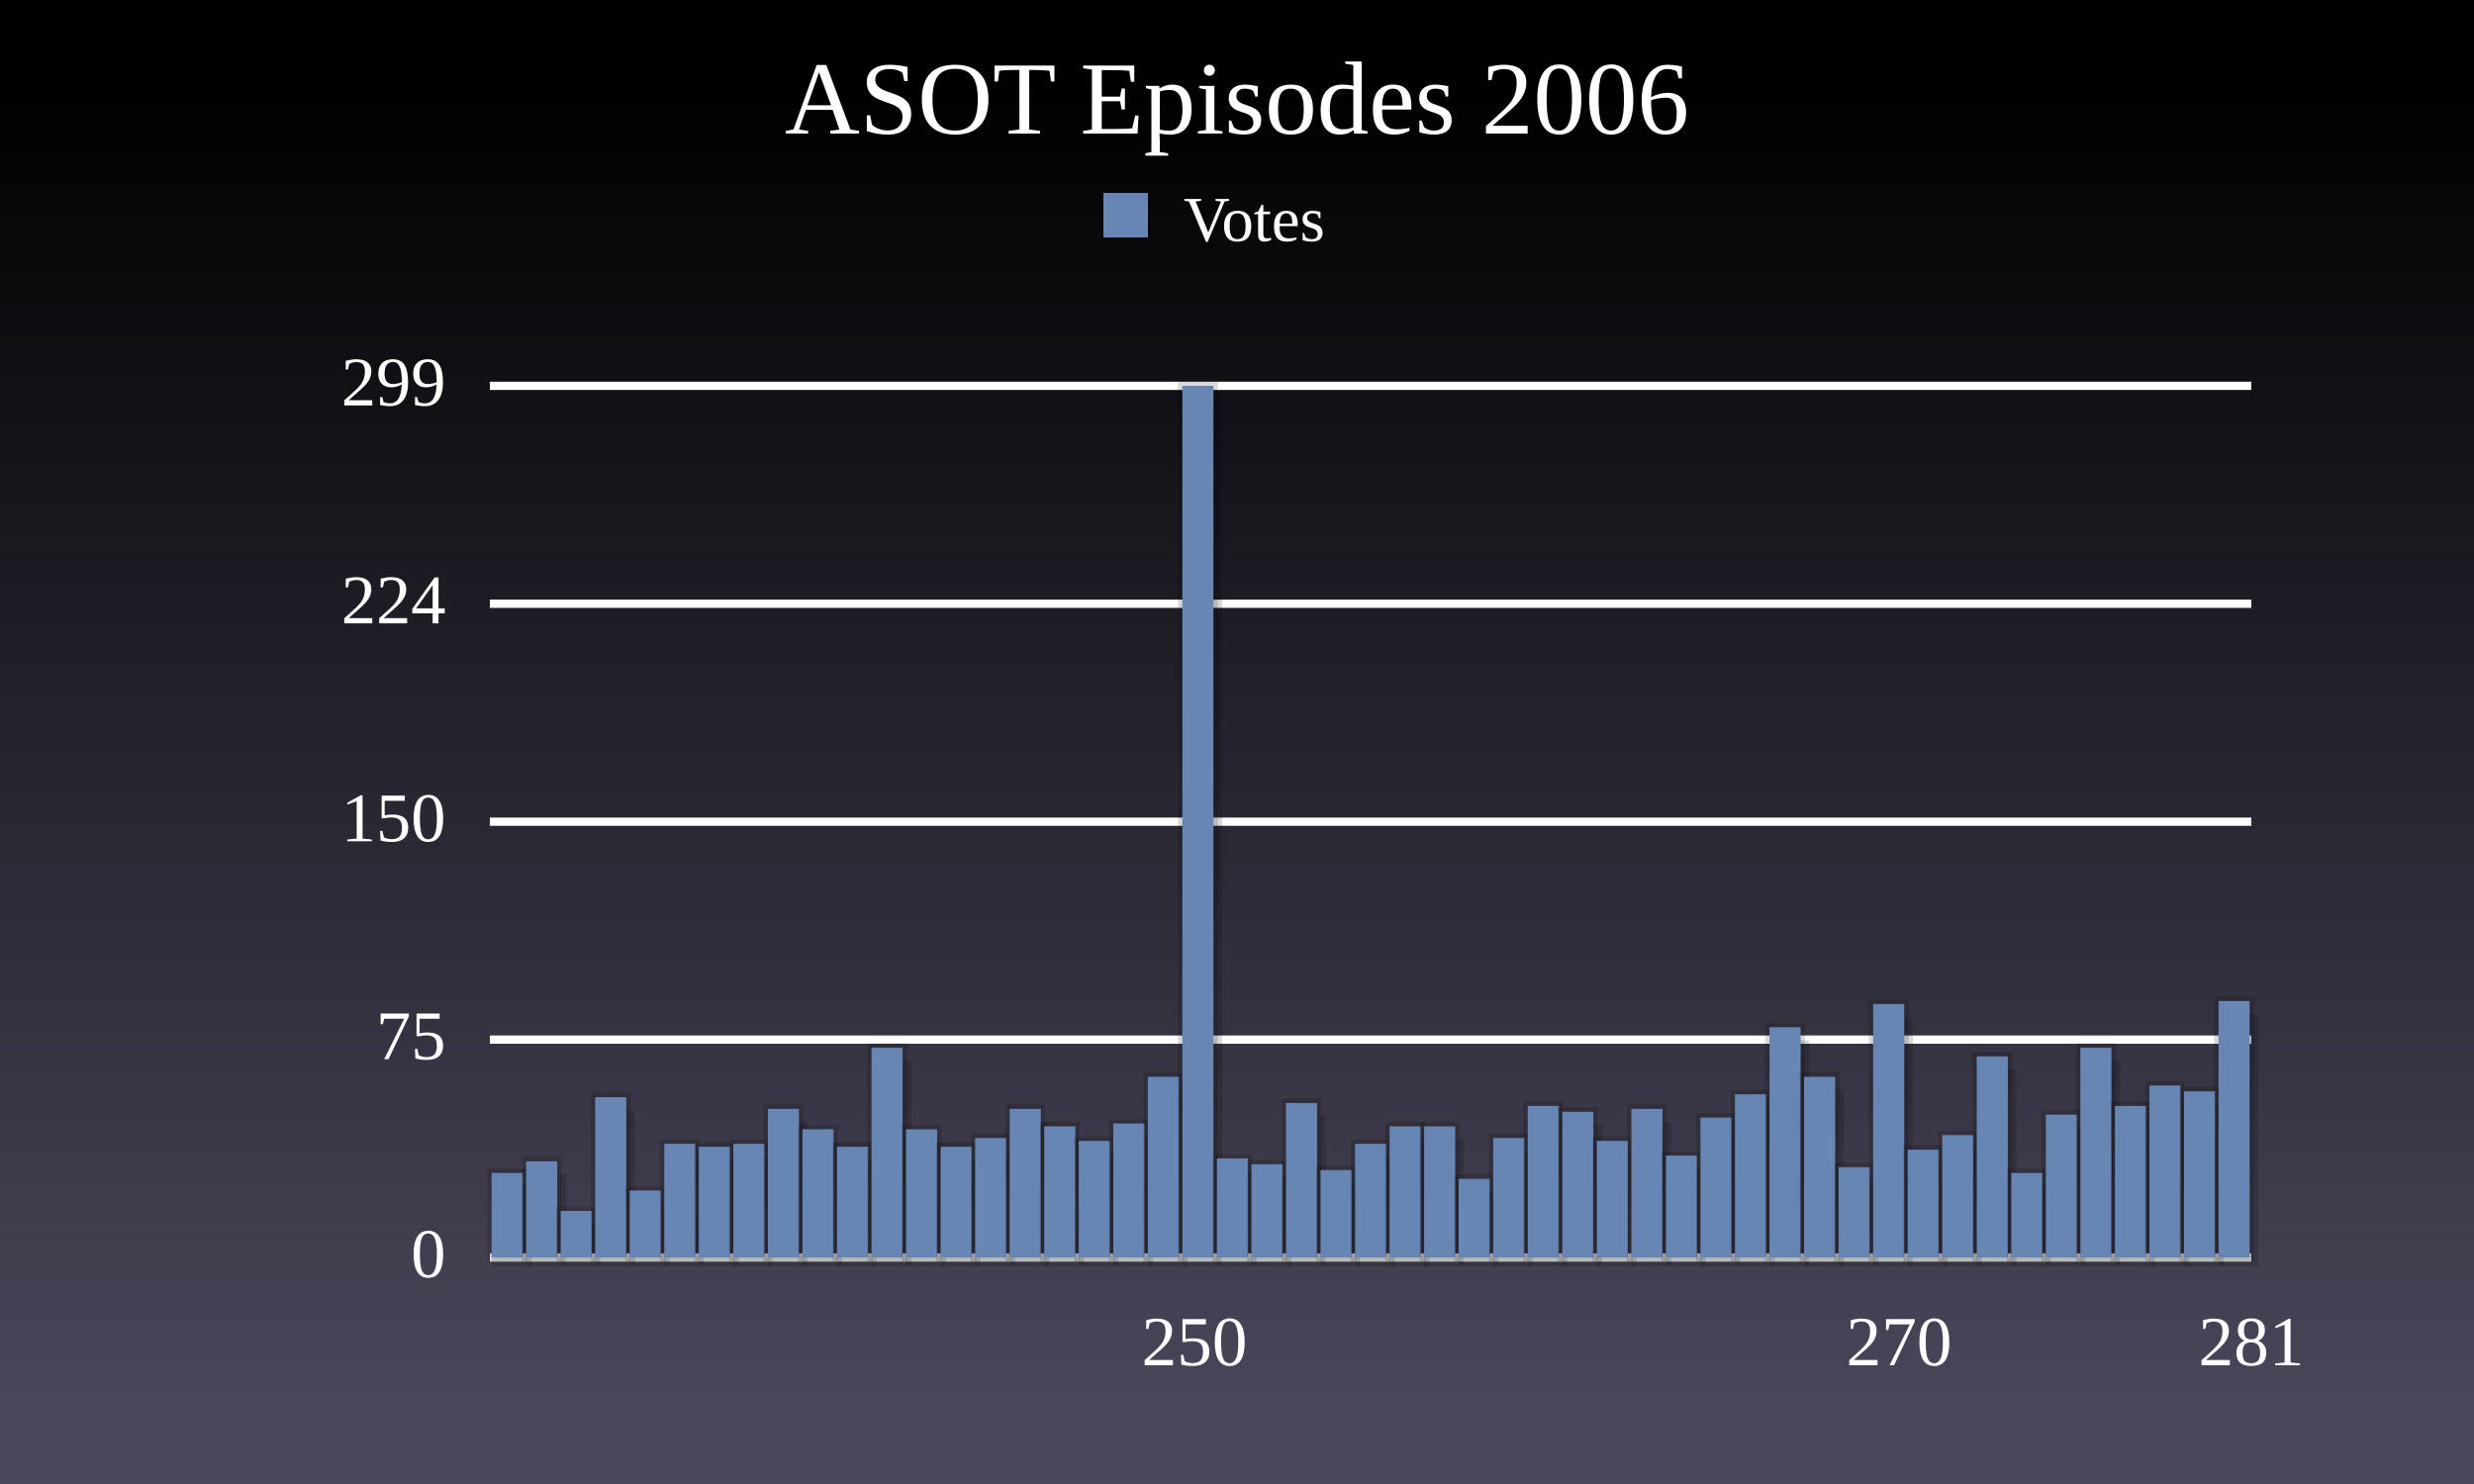
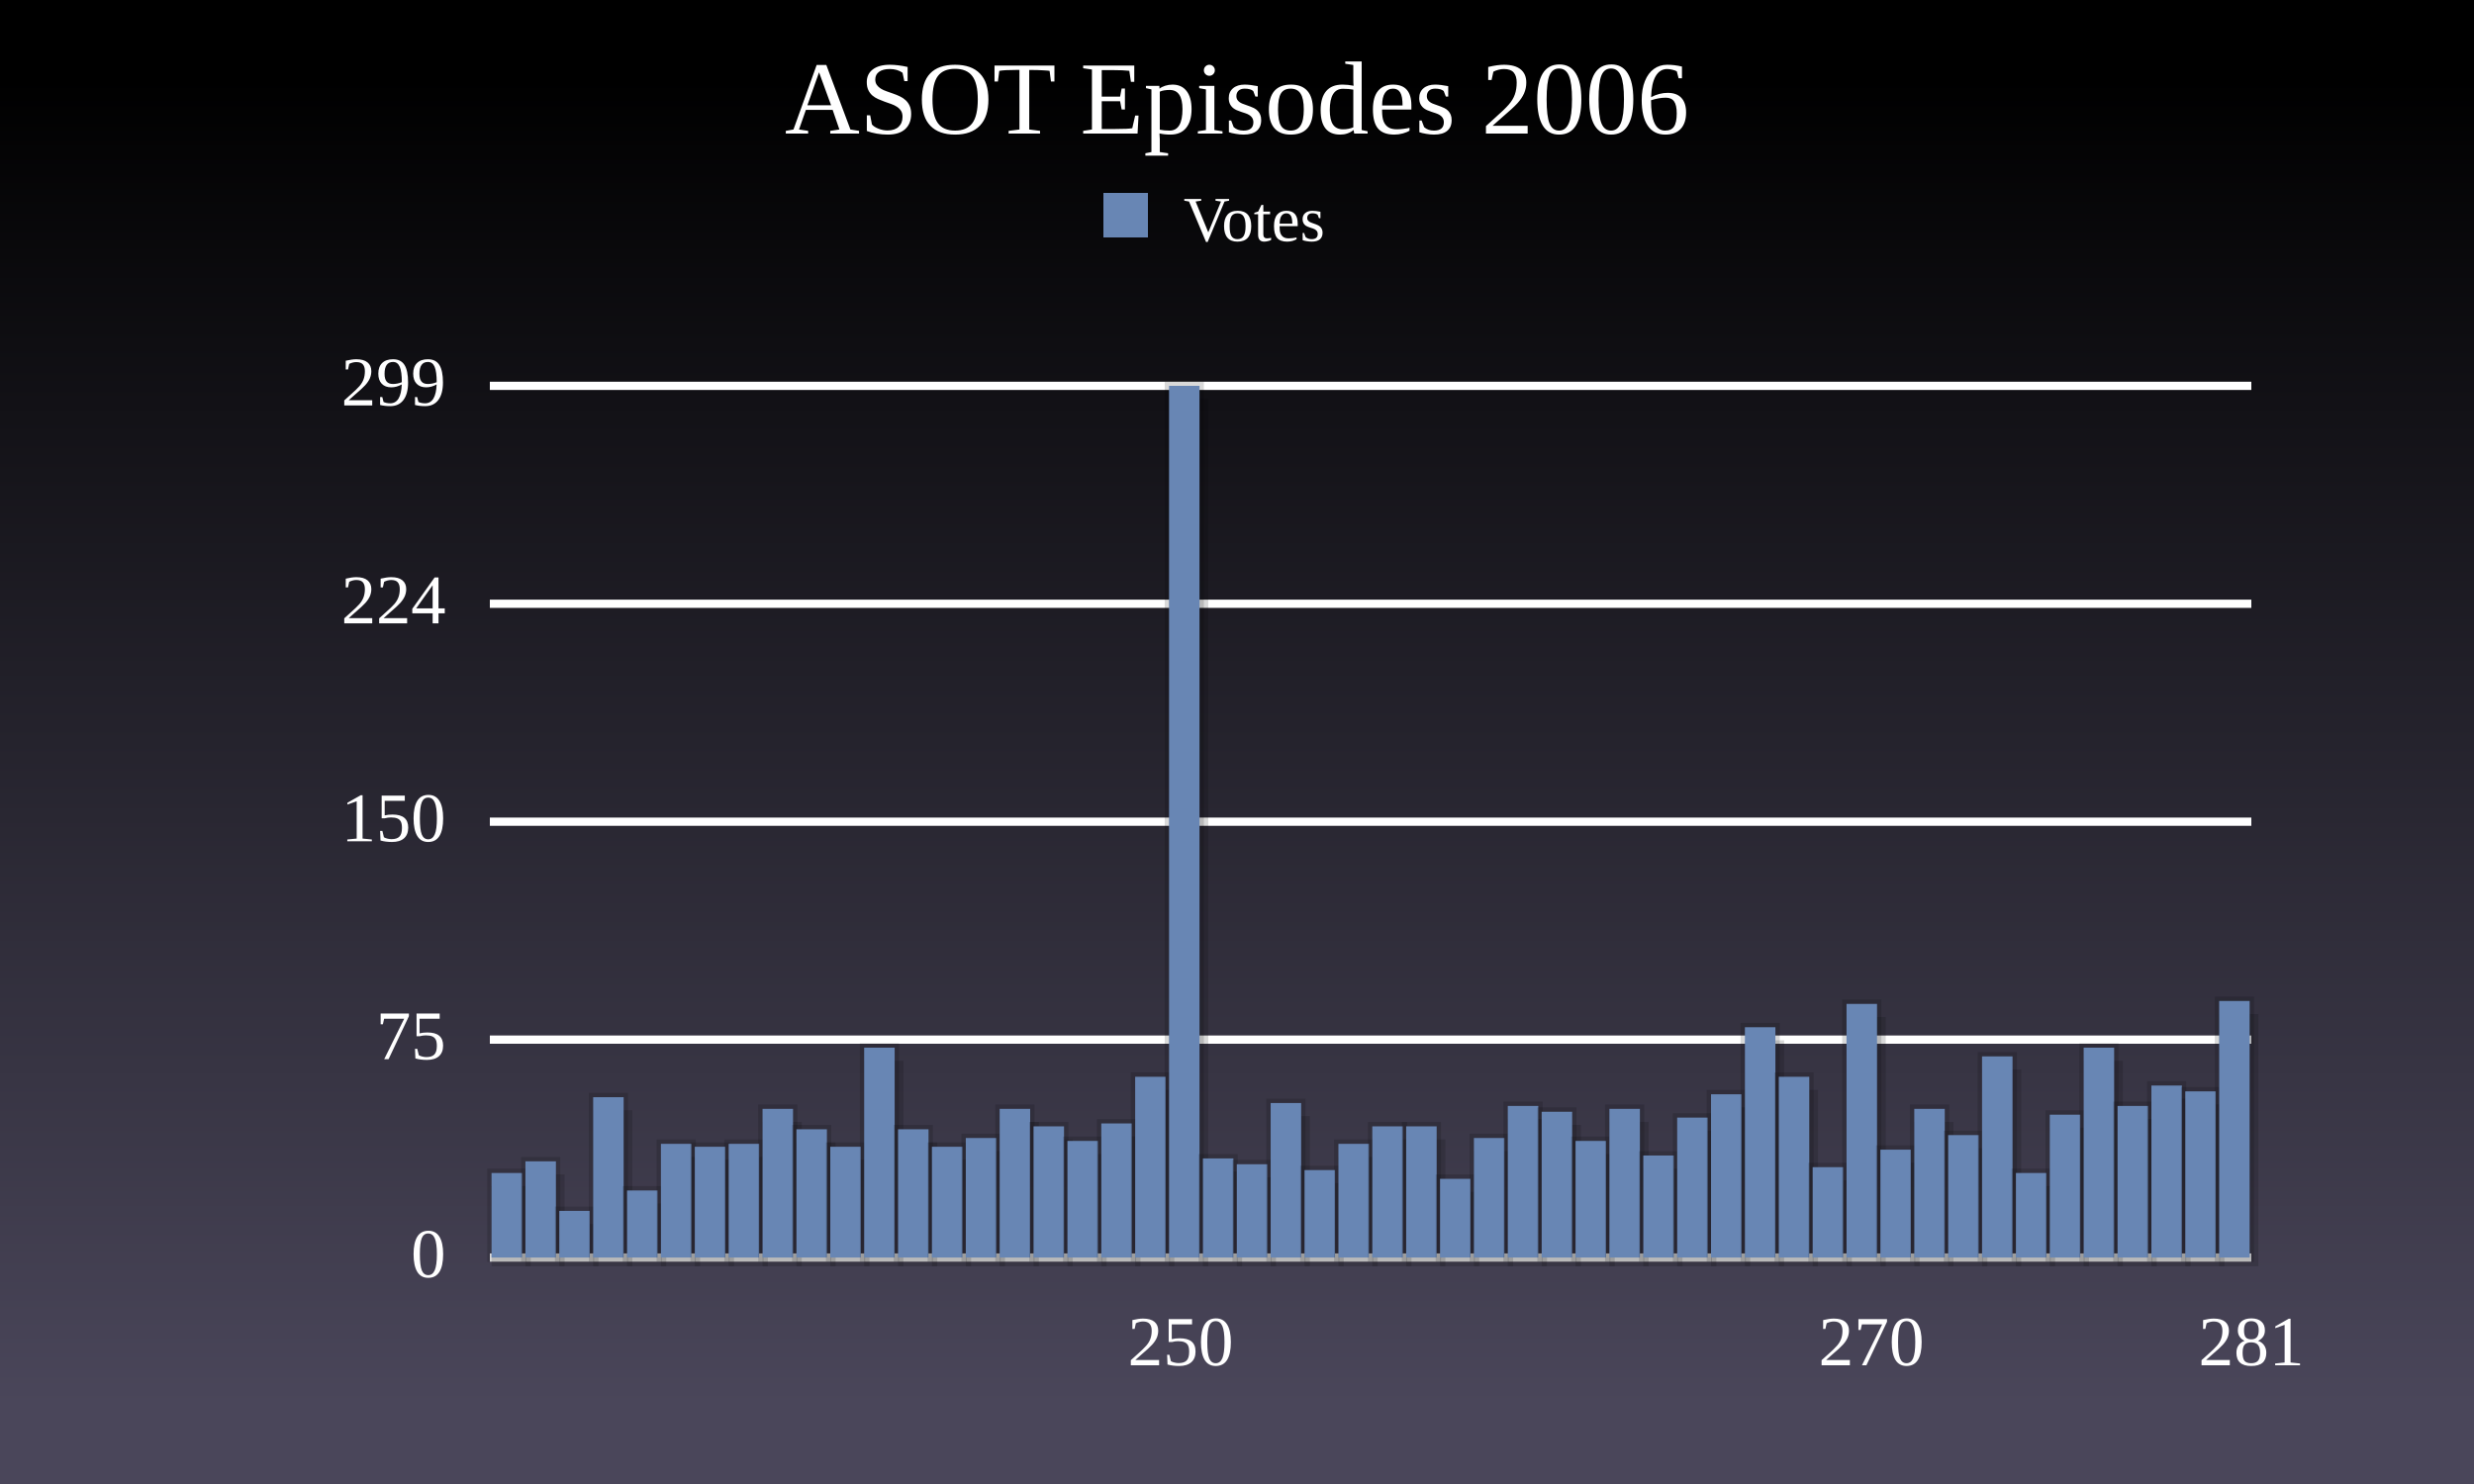
<svg xmlns="http://www.w3.org/2000/svg" height="360" width="600">
  <g id="scruffy_graph">
-     <g id="background" transform="translate(0.0, 0.0)">
+     <g transform="translate(0.0, 0.0)" id="background">
      <defs>
-         <linearGradient y1="0%" x2="0%" y2="100%" id="BackgroundGradient" x1="0%">
+         <linearGradient y2="100%" x1="0%" y1="0%" id="BackgroundGradient" x2="0%">
          <stop stop-color="black" offset="5%" />
          <stop stop-color="#4A465A" offset="95%" />
        </linearGradient>
      </defs>
      <rect height="360.0" x="0" y="0" fill="url(#BackgroundGradient)" width="600.0" />
    </g>
-     <g id="title" transform="translate(30.0, 7.2)">
-       <text text-anchor="middle" class="title" font-size="25.2" font-family="" x="270.0" y="25.2" fill="white" stroke-width="0" stroke="none">ASOT Episodes 2006</text>
+     <g transform="translate(30.0, 7.2)" id="title">
+       <text text-anchor="middle" class="title" font-size="25.2" font-family="" x="270.0" stroke="none" y="25.2" fill="white" stroke-width="0">ASOT Episodes 2006</text>
    </g>
-     <g id="view" transform="translate(12.0, 93.6)">
+     <g transform="translate(12.0, 93.6)" id="view">
      <g>
-         <g id="values" transform="translate(0.0, 4.752)">
+         <g transform="translate(0.0, 4.752)" id="values">
          <text text-anchor="end" font-size="16.917" font-family="" x="96.12" y="211.464" fill="white">0</text>
          <text text-anchor="end" font-size="16.917" font-family="" x="96.12" y="158.598" fill="white">75</text>
          <text text-anchor="end" font-size="16.917" font-family="" x="96.12" y="105.732" fill="white">150</text>
          <text text-anchor="end" font-size="16.917" font-family="" x="96.12" y="52.866" fill="white">224</text>
          <text text-anchor="end" font-size="16.917" font-family="" x="96.12" y="0.0" fill="white">299</text>
        </g>
-         <g id="grid" transform="translate(106.8, 0.0)">
-           <line y1="0.0" x2="427.2" y2="0.0" style="stroke: white; stroke-width: 2;" x1="0" />
-           <line y1="52.866" x2="427.2" y2="52.866" style="stroke: white; stroke-width: 2;" x1="0" />
-           <line y1="105.732" x2="427.2" y2="105.732" style="stroke: white; stroke-width: 2;" x1="0" />
-           <line y1="158.598" x2="427.2" y2="158.598" style="stroke: white; stroke-width: 2;" x1="0" />
-           <line y1="211.464" x2="427.2" y2="211.464" style="stroke: white; stroke-width: 2;" x1="0" />
+         <g transform="translate(106.8, 0.0)" id="grid">
+           <line y2="0.0" x1="0" y1="0.0" style="stroke: white; stroke-width: 2;" x2="427.2" />
+           <line y2="52.866" x1="0" y1="52.866" style="stroke: white; stroke-width: 2;" x2="427.2" />
+           <line y2="105.732" x1="0" y1="105.732" style="stroke: white; stroke-width: 2;" x2="427.2" />
+           <line y2="158.598" x1="0" y1="158.598" style="stroke: white; stroke-width: 2;" x2="427.2" />
+           <line y2="211.464" x1="0" y1="211.464" style="stroke: white; stroke-width: 2;" x2="427.2" />
        </g>
-         <g id="labels" transform="translate(106.8, 218.592)">
-           <text text-anchor="middle" font-size="17.107" font-family="" x="170.88" y="19.008" fill="white">250</text>
-           <text text-anchor="middle" font-size="17.107" font-family="" x="341.76" y="19.008" fill="white">270</text>
+         <g transform="translate(106.8, 218.592)" id="labels">
+           <text text-anchor="middle" font-size="17.107" font-family="" x="167.529" y="19.008" fill="white">250</text>
+           <text text-anchor="middle" font-size="17.107" font-family="" x="335.059" y="19.008" fill="white">270</text>
          <text text-anchor="middle" font-size="17.107" font-family="" x="427.2" y="19.008" fill="white">281</text>
        </g>
-         <g id="graphs" transform="translate(106.8, 0.0)">
+         <g transform="translate(106.8, 0.0)" id="graphs">
          <g class="graph_layer" id="component_graphs_graph_0">
            <g transform="translate(-1.05732, -1.05732)">
-               <rect height="22.625" x="0.419" y="190.954" style="fill: black; fill-opacity: 0.15; stroke: none;" width="9.653" />
-               <rect height="19.453" x="1.476" y="195.183" style="fill: black; fill-opacity: 0.15; stroke: none;" width="9.653" />
-             </g>
-             <rect height="20.51" x="0.419" y="190.954" fill="#6886B4" width="7.539" style="opacity: 1.0; stroke: none;" />
-             <g transform="translate(-1.05732, -1.05732)">
-               <rect height="25.453" x="8.795" y="188.125" style="fill: black; fill-opacity: 0.15; stroke: none;" width="9.653" />
-               <rect height="22.282" x="9.853" y="192.354" style="fill: black; fill-opacity: 0.15; stroke: none;" width="9.653" />
-             </g>
-             <rect height="23.339" x="8.795" y="188.125" fill="#6886B4" width="7.539" style="opacity: 1.0; stroke: none;" />
-             <g transform="translate(-1.05732, -1.05732)">
-               <rect height="13.43" x="17.172" y="200.148" style="fill: black; fill-opacity: 0.15; stroke: none;" width="9.653" />
-               <rect height="10.258" x="18.229" y="204.377" style="fill: black; fill-opacity: 0.15; stroke: none;" width="9.653" />
-             </g>
-             <rect height="11.316" x="17.172" y="200.148" fill="#6886B4" width="7.539" style="opacity: 1.0; stroke: none;" />
-             <g transform="translate(-1.05732, -1.05732)">
-               <rect height="41.013" x="25.548" y="172.566" style="fill: black; fill-opacity: 0.15; stroke: none;" width="9.653" />
-               <rect height="37.841" x="26.606" y="176.795" style="fill: black; fill-opacity: 0.15; stroke: none;" width="9.653" />
-             </g>
-             <rect height="38.898" x="25.548" y="172.566" fill="#6886B4" width="7.539" style="opacity: 1.0; stroke: none;" />
-             <g transform="translate(-1.05732, -1.05732)">
-               <rect height="18.381" x="33.925" y="195.198" style="fill: black; fill-opacity: 0.15; stroke: none;" width="9.653" />
-               <rect height="15.209" x="34.982" y="199.427" style="fill: black; fill-opacity: 0.15; stroke: none;" width="9.653" />
-             </g>
-             <rect height="16.266" x="33.925" y="195.198" fill="#6886B4" width="7.539" style="opacity: 1.0; stroke: none;" />
-             <g transform="translate(-1.05732, -1.05732)">
-               <rect height="29.697" x="42.301" y="183.882" style="fill: black; fill-opacity: 0.15; stroke: none;" width="9.653" />
-               <rect height="26.525" x="43.358" y="188.111" style="fill: black; fill-opacity: 0.15; stroke: none;" width="9.653" />
-             </g>
-             <rect height="27.582" x="42.301" y="183.882" fill="#6886B4" width="7.539" style="opacity: 1.0; stroke: none;" />
-             <g transform="translate(-1.05732, -1.05732)">
-               <rect height="28.99" x="50.678" y="184.589" style="fill: black; fill-opacity: 0.15; stroke: none;" width="9.653" />
-               <rect height="25.818" x="51.735" y="188.818" style="fill: black; fill-opacity: 0.15; stroke: none;" width="9.653" />
-             </g>
-             <rect height="26.875" x="50.678" y="184.589" fill="#6886B4" width="7.539" style="opacity: 1.0; stroke: none;" />
-             <g transform="translate(-1.05732, -1.05732)">
-               <rect height="29.697" x="59.054" y="183.882" style="fill: black; fill-opacity: 0.15; stroke: none;" width="9.653" />
-               <rect height="26.525" x="60.111" y="188.111" style="fill: black; fill-opacity: 0.15; stroke: none;" width="9.653" />
-             </g>
-             <rect height="27.582" x="59.054" y="183.882" fill="#6886B4" width="7.539" style="opacity: 1.0; stroke: none;" />
-             <g transform="translate(-1.05732, -1.05732)">
-               <rect height="38.184" x="67.431" y="175.395" style="fill: black; fill-opacity: 0.15; stroke: none;" width="9.653" />
-               <rect height="35.012" x="68.488" y="179.624" style="fill: black; fill-opacity: 0.15; stroke: none;" width="9.653" />
-             </g>
-             <rect height="36.069" x="67.431" y="175.395" fill="#6886B4" width="7.539" style="opacity: 1.0; stroke: none;" />
-             <g transform="translate(-1.05732, -1.05732)">
-               <rect height="33.233" x="75.807" y="180.346" style="fill: black; fill-opacity: 0.15; stroke: none;" width="9.653" />
-               <rect height="30.061" x="76.864" y="184.575" style="fill: black; fill-opacity: 0.15; stroke: none;" width="9.653" />
-             </g>
-             <rect height="31.118" x="75.807" y="180.346" fill="#6886B4" width="7.539" style="opacity: 1.0; stroke: none;" />
-             <g transform="translate(-1.05732, -1.05732)">
-               <rect height="28.99" x="84.184" y="184.589" style="fill: black; fill-opacity: 0.15; stroke: none;" width="9.653" />
-               <rect height="25.818" x="85.241" y="188.818" style="fill: black; fill-opacity: 0.15; stroke: none;" width="9.653" />
-             </g>
-             <rect height="26.875" x="84.184" y="184.589" fill="#6886B4" width="7.539" style="opacity: 1.0; stroke: none;" />
-             <g transform="translate(-1.05732, -1.05732)">
-               <rect height="53.036" x="92.56" y="160.543" style="fill: black; fill-opacity: 0.15; stroke: none;" width="9.653" />
-               <rect height="49.864" x="93.617" y="164.772" style="fill: black; fill-opacity: 0.15; stroke: none;" width="9.653" />
-             </g>
-             <rect height="50.921" x="92.56" y="160.543" fill="#6886B4" width="7.539" style="opacity: 1.0; stroke: none;" />
-             <g transform="translate(-1.05732, -1.05732)">
-               <rect height="33.233" x="100.936" y="180.346" style="fill: black; fill-opacity: 0.15; stroke: none;" width="9.653" />
-               <rect height="30.061" x="101.994" y="184.575" style="fill: black; fill-opacity: 0.15; stroke: none;" width="9.653" />
-             </g>
-             <rect height="31.118" x="100.936" y="180.346" fill="#6886B4" width="7.539" style="opacity: 1.0; stroke: none;" />
-             <g transform="translate(-1.05732, -1.05732)">
-               <rect height="28.99" x="109.313" y="184.589" style="fill: black; fill-opacity: 0.15; stroke: none;" width="9.653" />
-               <rect height="25.818" x="110.37" y="188.818" style="fill: black; fill-opacity: 0.15; stroke: none;" width="9.653" />
-             </g>
-             <rect height="26.875" x="109.313" y="184.589" fill="#6886B4" width="7.539" style="opacity: 1.0; stroke: none;" />
-             <g transform="translate(-1.05732, -1.05732)">
-               <rect height="31.111" x="117.689" y="182.467" style="fill: black; fill-opacity: 0.15; stroke: none;" width="9.653" />
-               <rect height="27.939" x="118.747" y="186.697" style="fill: black; fill-opacity: 0.15; stroke: none;" width="9.653" />
-             </g>
-             <rect height="28.997" x="117.689" y="182.467" fill="#6886B4" width="7.539" style="opacity: 1.0; stroke: none;" />
-             <g transform="translate(-1.05732, -1.05732)">
-               <rect height="38.184" x="126.066" y="175.395" style="fill: black; fill-opacity: 0.15; stroke: none;" width="9.653" />
-               <rect height="35.012" x="127.123" y="179.624" style="fill: black; fill-opacity: 0.15; stroke: none;" width="9.653" />
-             </g>
-             <rect height="36.069" x="126.066" y="175.395" fill="#6886B4" width="7.539" style="opacity: 1.0; stroke: none;" />
-             <g transform="translate(-1.05732, -1.05732)">
-               <rect height="33.94" x="134.442" y="179.638" style="fill: black; fill-opacity: 0.15; stroke: none;" width="9.653" />
-               <rect height="30.768" x="135.5" y="183.868" style="fill: black; fill-opacity: 0.15; stroke: none;" width="9.653" />
-             </g>
-             <rect height="31.826" x="134.442" y="179.638" fill="#6886B4" width="7.539" style="opacity: 1.0; stroke: none;" />
-             <g transform="translate(-1.05732, -1.05732)">
-               <rect height="30.404" x="142.819" y="183.175" style="fill: black; fill-opacity: 0.15; stroke: none;" width="9.653" />
-               <rect height="27.232" x="143.876" y="187.404" style="fill: black; fill-opacity: 0.15; stroke: none;" width="9.653" />
-             </g>
-             <rect height="28.289" x="142.819" y="183.175" fill="#6886B4" width="7.539" style="opacity: 1.0; stroke: none;" />
-             <g transform="translate(-1.05732, -1.05732)">
-               <rect height="34.648" x="151.195" y="178.931" style="fill: black; fill-opacity: 0.15; stroke: none;" width="9.653" />
-               <rect height="31.476" x="152.253" y="183.16" style="fill: black; fill-opacity: 0.15; stroke: none;" width="9.653" />
-             </g>
-             <rect height="32.533" x="151.195" y="178.931" fill="#6886B4" width="7.539" style="opacity: 1.0; stroke: none;" />
-             <g transform="translate(-1.05732, -1.05732)">
-               <rect height="45.963" x="159.572" y="167.615" style="fill: black; fill-opacity: 0.15; stroke: none;" width="9.653" />
-               <rect height="42.791" x="160.629" y="171.845" style="fill: black; fill-opacity: 0.15; stroke: none;" width="9.653" />
-             </g>
-             <rect height="43.849" x="159.572" y="167.615" fill="#6886B4" width="7.539" style="opacity: 1.0; stroke: none;" />
-             <g transform="translate(-1.05732, -1.05732)">
-               <rect height="213.579" x="167.948" y="0.0" style="fill: black; fill-opacity: 0.15; stroke: none;" width="9.653" />
-               <rect height="210.407" x="169.006" y="4.229" style="fill: black; fill-opacity: 0.15; stroke: none;" width="9.653" />
-             </g>
-             <rect height="211.464" x="167.948" y="0.0" fill="#6886B4" width="7.539" style="opacity: 1.0; stroke: none;" />
-             <g transform="translate(-1.05732, -1.05732)">
-               <rect height="26.161" x="176.325" y="187.418" style="fill: black; fill-opacity: 0.15; stroke: none;" width="9.653" />
-               <rect height="22.989" x="177.382" y="191.647" style="fill: black; fill-opacity: 0.15; stroke: none;" width="9.653" />
-             </g>
-             <rect height="24.046" x="176.325" y="187.418" fill="#6886B4" width="7.539" style="opacity: 1.0; stroke: none;" />
-             <g transform="translate(-1.05732, -1.05732)">
-               <rect height="24.746" x="184.701" y="188.832" style="fill: black; fill-opacity: 0.15; stroke: none;" width="9.653" />
-               <rect height="21.574" x="185.758" y="193.062" style="fill: black; fill-opacity: 0.15; stroke: none;" width="9.653" />
-             </g>
-             <rect height="22.632" x="184.701" y="188.832" fill="#6886B4" width="7.539" style="opacity: 1.0; stroke: none;" />
-             <g transform="translate(-1.05732, -1.05732)">
-               <rect height="39.598" x="193.078" y="173.98" style="fill: black; fill-opacity: 0.15; stroke: none;" width="9.653" />
-               <rect height="36.426" x="194.135" y="178.21" style="fill: black; fill-opacity: 0.15; stroke: none;" width="9.653" />
-             </g>
-             <rect height="37.484" x="193.078" y="173.98" fill="#6886B4" width="7.539" style="opacity: 1.0; stroke: none;" />
-             <g transform="translate(-1.05732, -1.05732)">
-               <rect height="23.332" x="201.454" y="190.247" style="fill: black; fill-opacity: 0.15; stroke: none;" width="9.653" />
-               <rect height="20.16" x="202.511" y="194.476" style="fill: black; fill-opacity: 0.15; stroke: none;" width="9.653" />
-             </g>
-             <rect height="21.217" x="201.454" y="190.247" fill="#6886B4" width="7.539" style="opacity: 1.0; stroke: none;" />
-             <g transform="translate(-1.05732, -1.05732)">
-               <rect height="29.697" x="209.831" y="183.882" style="fill: black; fill-opacity: 0.15; stroke: none;" width="9.653" />
-               <rect height="26.525" x="210.888" y="188.111" style="fill: black; fill-opacity: 0.15; stroke: none;" width="9.653" />
-             </g>
-             <rect height="27.582" x="209.831" y="183.882" fill="#6886B4" width="7.539" style="opacity: 1.0; stroke: none;" />
-             <g transform="translate(-1.05732, -1.05732)">
-               <rect height="33.94" x="218.207" y="179.638" style="fill: black; fill-opacity: 0.15; stroke: none;" width="9.653" />
-               <rect height="30.768" x="219.264" y="183.868" style="fill: black; fill-opacity: 0.15; stroke: none;" width="9.653" />
-             </g>
-             <rect height="31.826" x="218.207" y="179.638" fill="#6886B4" width="7.539" style="opacity: 1.0; stroke: none;" />
-             <g transform="translate(-1.05732, -1.05732)">
-               <rect height="33.94" x="226.584" y="179.638" style="fill: black; fill-opacity: 0.15; stroke: none;" width="9.653" />
-               <rect height="30.768" x="227.641" y="183.868" style="fill: black; fill-opacity: 0.15; stroke: none;" width="9.653" />
-             </g>
-             <rect height="31.826" x="226.584" y="179.638" fill="#6886B4" width="7.539" style="opacity: 1.0; stroke: none;" />
-             <g transform="translate(-1.05732, -1.05732)">
-               <rect height="21.21" x="234.96" y="192.369" style="fill: black; fill-opacity: 0.15; stroke: none;" width="9.653" />
-               <rect height="18.038" x="236.017" y="196.598" style="fill: black; fill-opacity: 0.15; stroke: none;" width="9.653" />
-             </g>
-             <rect height="19.095" x="234.96" y="192.369" fill="#6886B4" width="7.539" style="opacity: 1.0; stroke: none;" />
-             <g transform="translate(-1.05732, -1.05732)">
-               <rect height="31.111" x="243.336" y="182.467" style="fill: black; fill-opacity: 0.15; stroke: none;" width="9.653" />
-               <rect height="27.939" x="244.394" y="186.697" style="fill: black; fill-opacity: 0.15; stroke: none;" width="9.653" />
-             </g>
-             <rect height="28.997" x="243.336" y="182.467" fill="#6886B4" width="7.539" style="opacity: 1.0; stroke: none;" />
-             <g transform="translate(-1.05732, -1.05732)">
-               <rect height="38.891" x="251.713" y="174.688" style="fill: black; fill-opacity: 0.15; stroke: none;" width="9.653" />
-               <rect height="35.719" x="252.77" y="178.917" style="fill: black; fill-opacity: 0.15; stroke: none;" width="9.653" />
-             </g>
-             <rect height="36.776" x="251.713" y="174.688" fill="#6886B4" width="7.539" style="opacity: 1.0; stroke: none;" />
-             <g transform="translate(-1.05732, -1.05732)">
-               <rect height="37.477" x="260.089" y="176.102" style="fill: black; fill-opacity: 0.15; stroke: none;" width="9.653" />
-               <rect height="34.305" x="261.147" y="180.331" style="fill: black; fill-opacity: 0.15; stroke: none;" width="9.653" />
-             </g>
-             <rect height="35.362" x="260.089" y="176.102" fill="#6886B4" width="7.539" style="opacity: 1.0; stroke: none;" />
-             <g transform="translate(-1.05732, -1.05732)">
-               <rect height="30.404" x="268.466" y="183.175" style="fill: black; fill-opacity: 0.15; stroke: none;" width="9.653" />
-               <rect height="27.232" x="269.523" y="187.404" style="fill: black; fill-opacity: 0.15; stroke: none;" width="9.653" />
-             </g>
-             <rect height="28.289" x="268.466" y="183.175" fill="#6886B4" width="7.539" style="opacity: 1.0; stroke: none;" />
-             <g transform="translate(-1.05732, -1.05732)">
-               <rect height="38.184" x="276.842" y="175.395" style="fill: black; fill-opacity: 0.15; stroke: none;" width="9.653" />
-               <rect height="35.012" x="277.9" y="179.624" style="fill: black; fill-opacity: 0.15; stroke: none;" width="9.653" />
-             </g>
-             <rect height="36.069" x="276.842" y="175.395" fill="#6886B4" width="7.539" style="opacity: 1.0; stroke: none;" />
-             <g transform="translate(-1.05732, -1.05732)">
-               <rect height="26.868" x="285.219" y="186.711" style="fill: black; fill-opacity: 0.15; stroke: none;" width="9.653" />
-               <rect height="23.696" x="286.276" y="190.94" style="fill: black; fill-opacity: 0.15; stroke: none;" width="9.653" />
-             </g>
-             <rect height="24.753" x="285.219" y="186.711" fill="#6886B4" width="7.539" style="opacity: 1.0; stroke: none;" />
-             <g transform="translate(-1.05732, -1.05732)">
-               <rect height="36.062" x="293.595" y="177.517" style="fill: black; fill-opacity: 0.15; stroke: none;" width="9.653" />
-               <rect height="32.89" x="294.653" y="181.746" style="fill: black; fill-opacity: 0.15; stroke: none;" width="9.653" />
-             </g>
-             <rect height="33.947" x="293.595" y="177.517" fill="#6886B4" width="7.539" style="opacity: 1.0; stroke: none;" />
-             <g transform="translate(-1.05732, -1.05732)">
-               <rect height="41.72" x="301.972" y="171.859" style="fill: black; fill-opacity: 0.15; stroke: none;" width="9.653" />
-               <rect height="38.548" x="303.029" y="176.088" style="fill: black; fill-opacity: 0.15; stroke: none;" width="9.653" />
-             </g>
-             <rect height="39.605" x="301.972" y="171.859" fill="#6886B4" width="7.539" style="opacity: 1.0; stroke: none;" />
-             <g transform="translate(-1.05732, -1.05732)">
-               <rect height="57.986" x="310.348" y="155.592" style="fill: black; fill-opacity: 0.15; stroke: none;" width="9.653" />
-               <rect height="54.814" x="311.406" y="159.822" style="fill: black; fill-opacity: 0.15; stroke: none;" width="9.653" />
-             </g>
-             <rect height="55.872" x="310.348" y="155.592" fill="#6886B4" width="7.539" style="opacity: 1.0; stroke: none;" />
-             <g transform="translate(-1.05732, -1.05732)">
-               <rect height="45.963" x="318.725" y="167.615" style="fill: black; fill-opacity: 0.15; stroke: none;" width="9.653" />
-               <rect height="42.791" x="319.782" y="171.845" style="fill: black; fill-opacity: 0.15; stroke: none;" width="9.653" />
-             </g>
-             <rect height="43.849" x="318.725" y="167.615" fill="#6886B4" width="7.539" style="opacity: 1.0; stroke: none;" />
-             <g transform="translate(-1.05732, -1.05732)">
-               <rect height="24.039" x="327.101" y="189.54" style="fill: black; fill-opacity: 0.15; stroke: none;" width="9.653" />
-               <rect height="20.867" x="328.158" y="193.769" style="fill: black; fill-opacity: 0.15; stroke: none;" width="9.653" />
-             </g>
-             <rect height="21.924" x="327.101" y="189.54" fill="#6886B4" width="7.539" style="opacity: 1.0; stroke: none;" />
-             <g transform="translate(-1.05732, -1.05732)">
-               <rect height="63.644" x="335.478" y="149.934" style="fill: black; fill-opacity: 0.15; stroke: none;" width="9.653" />
-               <rect height="60.472" x="336.535" y="154.164" style="fill: black; fill-opacity: 0.15; stroke: none;" width="9.653" />
-             </g>
-             <rect height="61.53" x="335.478" y="149.934" fill="#6886B4" width="7.539" style="opacity: 1.0; stroke: none;" />
-             <g transform="translate(-1.05732, -1.05732)">
-               <rect height="28.282" x="343.854" y="185.296" style="fill: black; fill-opacity: 0.15; stroke: none;" width="9.653" />
-               <rect height="25.11" x="344.911" y="189.525" style="fill: black; fill-opacity: 0.15; stroke: none;" width="9.653" />
-             </g>
-             <rect height="26.168" x="343.854" y="185.296" fill="#6886B4" width="7.539" style="opacity: 1.0; stroke: none;" />
-             <g transform="translate(-1.05732, -1.05732)">
-               <rect height="31.819" x="352.231" y="181.76" style="fill: black; fill-opacity: 0.15; stroke: none;" width="9.653" />
-               <rect height="28.647" x="353.288" y="185.989" style="fill: black; fill-opacity: 0.15; stroke: none;" width="9.653" />
-             </g>
-             <rect height="29.704" x="352.231" y="181.76" fill="#6886B4" width="7.539" style="opacity: 1.0; stroke: none;" />
-             <g transform="translate(-1.05732, -1.05732)">
-               <rect height="50.914" x="360.607" y="162.665" style="fill: black; fill-opacity: 0.15; stroke: none;" width="9.653" />
-               <rect height="47.742" x="361.664" y="166.894" style="fill: black; fill-opacity: 0.15; stroke: none;" width="9.653" />
-             </g>
-             <rect height="48.799" x="360.607" y="162.665" fill="#6886B4" width="7.539" style="opacity: 1.0; stroke: none;" />
-             <g transform="translate(-1.05732, -1.05732)">
-               <rect height="22.625" x="368.984" y="190.954" style="fill: black; fill-opacity: 0.15; stroke: none;" width="9.653" />
-               <rect height="19.453" x="370.041" y="195.183" style="fill: black; fill-opacity: 0.15; stroke: none;" width="9.653" />
-             </g>
-             <rect height="20.51" x="368.984" y="190.954" fill="#6886B4" width="7.539" style="opacity: 1.0; stroke: none;" />
-             <g transform="translate(-1.05732, -1.05732)">
-               <rect height="36.769" x="377.36" y="176.809" style="fill: black; fill-opacity: 0.15; stroke: none;" width="9.653" />
-               <rect height="33.597" x="378.417" y="181.039" style="fill: black; fill-opacity: 0.15; stroke: none;" width="9.653" />
-             </g>
-             <rect height="34.655" x="377.36" y="176.809" fill="#6886B4" width="7.539" style="opacity: 1.0; stroke: none;" />
-             <g transform="translate(-1.05732, -1.05732)">
-               <rect height="53.036" x="385.736" y="160.543" style="fill: black; fill-opacity: 0.15; stroke: none;" width="9.653" />
-               <rect height="49.864" x="386.794" y="164.772" style="fill: black; fill-opacity: 0.15; stroke: none;" width="9.653" />
-             </g>
-             <rect height="50.921" x="385.736" y="160.543" fill="#6886B4" width="7.539" style="opacity: 1.0; stroke: none;" />
-             <g transform="translate(-1.05732, -1.05732)">
-               <rect height="38.891" x="394.113" y="174.688" style="fill: black; fill-opacity: 0.15; stroke: none;" width="9.653" />
-               <rect height="35.719" x="395.17" y="178.917" style="fill: black; fill-opacity: 0.15; stroke: none;" width="9.653" />
-             </g>
-             <rect height="36.776" x="394.113" y="174.688" fill="#6886B4" width="7.539" style="opacity: 1.0; stroke: none;" />
-             <g transform="translate(-1.05732, -1.05732)">
-               <rect height="43.842" x="402.489" y="169.737" style="fill: black; fill-opacity: 0.15; stroke: none;" width="9.653" />
-               <rect height="40.67" x="403.547" y="173.966" style="fill: black; fill-opacity: 0.15; stroke: none;" width="9.653" />
-             </g>
-             <rect height="41.727" x="402.489" y="169.737" fill="#6886B4" width="7.539" style="opacity: 1.0; stroke: none;" />
-             <g transform="translate(-1.05732, -1.05732)">
-               <rect height="42.427" x="410.866" y="171.151" style="fill: black; fill-opacity: 0.15; stroke: none;" width="9.653" />
-               <rect height="39.255" x="411.923" y="175.381" style="fill: black; fill-opacity: 0.15; stroke: none;" width="9.653" />
-             </g>
-             <rect height="40.313" x="410.866" y="171.151" fill="#6886B4" width="7.539" style="opacity: 1.0; stroke: none;" />
-             <g transform="translate(-1.05732, -1.05732)">
-               <rect height="64.352" x="419.242" y="149.227" style="fill: black; fill-opacity: 0.15; stroke: none;" width="9.653" />
-               <rect height="61.18" x="420.3" y="153.456" style="fill: black; fill-opacity: 0.15; stroke: none;" width="9.653" />
-             </g>
-             <rect height="62.237" x="419.242" y="149.227" fill="#6886B4" width="7.539" style="opacity: 1.0; stroke: none;" />
+               <rect height="22.625" x="0.411" y="190.954" style="fill: black; fill-opacity: 0.15; stroke: none;" width="9.508" />
+               <rect height="19.453" x="1.468" y="195.183" style="fill: black; fill-opacity: 0.15; stroke: none;" width="9.508" />
+             </g>
+             <rect height="20.51" x="0.411" y="190.954" fill="#6886B4" width="7.394" style="opacity: 1.0; stroke: none;" />
+             <g transform="translate(-1.05732, -1.05732)">
+               <rect height="25.453" x="8.626" y="188.125" style="fill: black; fill-opacity: 0.15; stroke: none;" width="9.508" />
+               <rect height="22.282" x="9.683" y="192.354" style="fill: black; fill-opacity: 0.15; stroke: none;" width="9.508" />
+             </g>
+             <rect height="23.339" x="8.626" y="188.125" fill="#6886B4" width="7.394" style="opacity: 1.0; stroke: none;" />
+             <g transform="translate(-1.05732, -1.05732)">
+               <rect height="13.43" x="16.842" y="200.148" style="fill: black; fill-opacity: 0.15; stroke: none;" width="9.508" />
+               <rect height="10.258" x="17.899" y="204.377" style="fill: black; fill-opacity: 0.15; stroke: none;" width="9.508" />
+             </g>
+             <rect height="11.316" x="16.842" y="200.148" fill="#6886B4" width="7.394" style="opacity: 1.0; stroke: none;" />
+             <g transform="translate(-1.05732, -1.05732)">
+               <rect height="41.013" x="25.057" y="172.566" style="fill: black; fill-opacity: 0.15; stroke: none;" width="9.508" />
+               <rect height="37.841" x="26.114" y="176.795" style="fill: black; fill-opacity: 0.15; stroke: none;" width="9.508" />
+             </g>
+             <rect height="38.898" x="25.057" y="172.566" fill="#6886B4" width="7.394" style="opacity: 1.0; stroke: none;" />
+             <g transform="translate(-1.05732, -1.05732)">
+               <rect height="18.381" x="33.272" y="195.198" style="fill: black; fill-opacity: 0.15; stroke: none;" width="9.508" />
+               <rect height="15.209" x="34.33" y="199.427" style="fill: black; fill-opacity: 0.15; stroke: none;" width="9.508" />
+             </g>
+             <rect height="16.266" x="33.272" y="195.198" fill="#6886B4" width="7.394" style="opacity: 1.0; stroke: none;" />
+             <g transform="translate(-1.05732, -1.05732)">
+               <rect height="29.697" x="41.488" y="183.882" style="fill: black; fill-opacity: 0.15; stroke: none;" width="9.508" />
+               <rect height="26.525" x="42.545" y="188.111" style="fill: black; fill-opacity: 0.15; stroke: none;" width="9.508" />
+             </g>
+             <rect height="27.582" x="41.488" y="183.882" fill="#6886B4" width="7.394" style="opacity: 1.0; stroke: none;" />
+             <g transform="translate(-1.05732, -1.05732)">
+               <rect height="28.99" x="49.703" y="184.589" style="fill: black; fill-opacity: 0.15; stroke: none;" width="9.508" />
+               <rect height="25.818" x="50.76" y="188.818" style="fill: black; fill-opacity: 0.15; stroke: none;" width="9.508" />
+             </g>
+             <rect height="26.875" x="49.703" y="184.589" fill="#6886B4" width="7.394" style="opacity: 1.0; stroke: none;" />
+             <g transform="translate(-1.05732, -1.05732)">
+               <rect height="29.697" x="57.918" y="183.882" style="fill: black; fill-opacity: 0.15; stroke: none;" width="9.508" />
+               <rect height="26.525" x="58.976" y="188.111" style="fill: black; fill-opacity: 0.15; stroke: none;" width="9.508" />
+             </g>
+             <rect height="27.582" x="57.918" y="183.882" fill="#6886B4" width="7.394" style="opacity: 1.0; stroke: none;" />
+             <g transform="translate(-1.05732, -1.05732)">
+               <rect height="38.184" x="66.134" y="175.395" style="fill: black; fill-opacity: 0.15; stroke: none;" width="9.508" />
+               <rect height="35.012" x="67.191" y="179.624" style="fill: black; fill-opacity: 0.15; stroke: none;" width="9.508" />
+             </g>
+             <rect height="36.069" x="66.134" y="175.395" fill="#6886B4" width="7.394" style="opacity: 1.0; stroke: none;" />
+             <g transform="translate(-1.05732, -1.05732)">
+               <rect height="33.233" x="74.349" y="180.346" style="fill: black; fill-opacity: 0.15; stroke: none;" width="9.508" />
+               <rect height="30.061" x="75.407" y="184.575" style="fill: black; fill-opacity: 0.15; stroke: none;" width="9.508" />
+             </g>
+             <rect height="31.118" x="74.349" y="180.346" fill="#6886B4" width="7.394" style="opacity: 1.0; stroke: none;" />
+             <g transform="translate(-1.05732, -1.05732)">
+               <rect height="28.99" x="82.565" y="184.589" style="fill: black; fill-opacity: 0.15; stroke: none;" width="9.508" />
+               <rect height="25.818" x="83.622" y="188.818" style="fill: black; fill-opacity: 0.15; stroke: none;" width="9.508" />
+             </g>
+             <rect height="26.875" x="82.565" y="184.589" fill="#6886B4" width="7.394" style="opacity: 1.0; stroke: none;" />
+             <g transform="translate(-1.05732, -1.05732)">
+               <rect height="53.036" x="90.78" y="160.543" style="fill: black; fill-opacity: 0.15; stroke: none;" width="9.508" />
+               <rect height="49.864" x="91.837" y="164.772" style="fill: black; fill-opacity: 0.15; stroke: none;" width="9.508" />
+             </g>
+             <rect height="50.921" x="90.78" y="160.543" fill="#6886B4" width="7.394" style="opacity: 1.0; stroke: none;" />
+             <g transform="translate(-1.05732, -1.05732)">
+               <rect height="33.233" x="98.995" y="180.346" style="fill: black; fill-opacity: 0.15; stroke: none;" width="9.508" />
+               <rect height="30.061" x="100.053" y="184.575" style="fill: black; fill-opacity: 0.15; stroke: none;" width="9.508" />
+             </g>
+             <rect height="31.118" x="98.995" y="180.346" fill="#6886B4" width="7.394" style="opacity: 1.0; stroke: none;" />
+             <g transform="translate(-1.05732, -1.05732)">
+               <rect height="28.99" x="107.211" y="184.589" style="fill: black; fill-opacity: 0.15; stroke: none;" width="9.508" />
+               <rect height="25.818" x="108.268" y="188.818" style="fill: black; fill-opacity: 0.15; stroke: none;" width="9.508" />
+             </g>
+             <rect height="26.875" x="107.211" y="184.589" fill="#6886B4" width="7.394" style="opacity: 1.0; stroke: none;" />
+             <g transform="translate(-1.05732, -1.05732)">
+               <rect height="31.111" x="115.426" y="182.467" style="fill: black; fill-opacity: 0.15; stroke: none;" width="9.508" />
+               <rect height="27.939" x="116.483" y="186.697" style="fill: black; fill-opacity: 0.15; stroke: none;" width="9.508" />
+             </g>
+             <rect height="28.997" x="115.426" y="182.467" fill="#6886B4" width="7.394" style="opacity: 1.0; stroke: none;" />
+             <g transform="translate(-1.05732, -1.05732)">
+               <rect height="38.184" x="123.642" y="175.395" style="fill: black; fill-opacity: 0.15; stroke: none;" width="9.508" />
+               <rect height="35.012" x="124.699" y="179.624" style="fill: black; fill-opacity: 0.15; stroke: none;" width="9.508" />
+             </g>
+             <rect height="36.069" x="123.642" y="175.395" fill="#6886B4" width="7.394" style="opacity: 1.0; stroke: none;" />
+             <g transform="translate(-1.05732, -1.05732)">
+               <rect height="33.94" x="131.857" y="179.638" style="fill: black; fill-opacity: 0.15; stroke: none;" width="9.508" />
+               <rect height="30.768" x="132.914" y="183.868" style="fill: black; fill-opacity: 0.15; stroke: none;" width="9.508" />
+             </g>
+             <rect height="31.826" x="131.857" y="179.638" fill="#6886B4" width="7.394" style="opacity: 1.0; stroke: none;" />
+             <g transform="translate(-1.05732, -1.05732)">
+               <rect height="30.404" x="140.072" y="183.175" style="fill: black; fill-opacity: 0.15; stroke: none;" width="9.508" />
+               <rect height="27.232" x="141.13" y="187.404" style="fill: black; fill-opacity: 0.15; stroke: none;" width="9.508" />
+             </g>
+             <rect height="28.289" x="140.072" y="183.175" fill="#6886B4" width="7.394" style="opacity: 1.0; stroke: none;" />
+             <g transform="translate(-1.05732, -1.05732)">
+               <rect height="34.648" x="148.288" y="178.931" style="fill: black; fill-opacity: 0.15; stroke: none;" width="9.508" />
+               <rect height="31.476" x="149.345" y="183.16" style="fill: black; fill-opacity: 0.15; stroke: none;" width="9.508" />
+             </g>
+             <rect height="32.533" x="148.288" y="178.931" fill="#6886B4" width="7.394" style="opacity: 1.0; stroke: none;" />
+             <g transform="translate(-1.05732, -1.05732)">
+               <rect height="45.963" x="156.503" y="167.615" style="fill: black; fill-opacity: 0.15; stroke: none;" width="9.508" />
+               <rect height="42.791" x="157.56" y="171.845" style="fill: black; fill-opacity: 0.15; stroke: none;" width="9.508" />
+             </g>
+             <rect height="43.849" x="156.503" y="167.615" fill="#6886B4" width="7.394" style="opacity: 1.0; stroke: none;" />
+             <g transform="translate(-1.05732, -1.05732)">
+               <rect height="213.579" x="164.718" y="0.0" style="fill: black; fill-opacity: 0.15; stroke: none;" width="9.508" />
+               <rect height="210.407" x="165.776" y="4.229" style="fill: black; fill-opacity: 0.15; stroke: none;" width="9.508" />
+             </g>
+             <rect height="211.464" x="164.718" y="0.0" fill="#6886B4" width="7.394" style="opacity: 1.0; stroke: none;" />
+             <g transform="translate(-1.05732, -1.05732)">
+               <rect height="26.161" x="172.934" y="187.418" style="fill: black; fill-opacity: 0.15; stroke: none;" width="9.508" />
+               <rect height="22.989" x="173.991" y="191.647" style="fill: black; fill-opacity: 0.15; stroke: none;" width="9.508" />
+             </g>
+             <rect height="24.046" x="172.934" y="187.418" fill="#6886B4" width="7.394" style="opacity: 1.0; stroke: none;" />
+             <g transform="translate(-1.05732, -1.05732)">
+               <rect height="24.746" x="181.149" y="188.832" style="fill: black; fill-opacity: 0.15; stroke: none;" width="9.508" />
+               <rect height="21.574" x="182.207" y="193.062" style="fill: black; fill-opacity: 0.15; stroke: none;" width="9.508" />
+             </g>
+             <rect height="22.632" x="181.149" y="188.832" fill="#6886B4" width="7.394" style="opacity: 1.0; stroke: none;" />
+             <g transform="translate(-1.05732, -1.05732)">
+               <rect height="39.598" x="189.365" y="173.98" style="fill: black; fill-opacity: 0.15; stroke: none;" width="9.508" />
+               <rect height="36.426" x="190.422" y="178.21" style="fill: black; fill-opacity: 0.15; stroke: none;" width="9.508" />
+             </g>
+             <rect height="37.484" x="189.365" y="173.98" fill="#6886B4" width="7.394" style="opacity: 1.0; stroke: none;" />
+             <g transform="translate(-1.05732, -1.05732)">
+               <rect height="23.332" x="197.58" y="190.247" style="fill: black; fill-opacity: 0.15; stroke: none;" width="9.508" />
+               <rect height="20.16" x="198.637" y="194.476" style="fill: black; fill-opacity: 0.15; stroke: none;" width="9.508" />
+             </g>
+             <rect height="21.217" x="197.58" y="190.247" fill="#6886B4" width="7.394" style="opacity: 1.0; stroke: none;" />
+             <g transform="translate(-1.05732, -1.05732)">
+               <rect height="29.697" x="205.795" y="183.882" style="fill: black; fill-opacity: 0.15; stroke: none;" width="9.508" />
+               <rect height="26.525" x="206.853" y="188.111" style="fill: black; fill-opacity: 0.15; stroke: none;" width="9.508" />
+             </g>
+             <rect height="27.582" x="205.795" y="183.882" fill="#6886B4" width="7.394" style="opacity: 1.0; stroke: none;" />
+             <g transform="translate(-1.05732, -1.05732)">
+               <rect height="33.94" x="214.011" y="179.638" style="fill: black; fill-opacity: 0.15; stroke: none;" width="9.508" />
+               <rect height="30.768" x="215.068" y="183.868" style="fill: black; fill-opacity: 0.15; stroke: none;" width="9.508" />
+             </g>
+             <rect height="31.826" x="214.011" y="179.638" fill="#6886B4" width="7.394" style="opacity: 1.0; stroke: none;" />
+             <g transform="translate(-1.05732, -1.05732)">
+               <rect height="33.94" x="222.226" y="179.638" style="fill: black; fill-opacity: 0.15; stroke: none;" width="9.508" />
+               <rect height="30.768" x="223.283" y="183.868" style="fill: black; fill-opacity: 0.15; stroke: none;" width="9.508" />
+             </g>
+             <rect height="31.826" x="222.226" y="179.638" fill="#6886B4" width="7.394" style="opacity: 1.0; stroke: none;" />
+             <g transform="translate(-1.05732, -1.05732)">
+               <rect height="21.21" x="230.442" y="192.369" style="fill: black; fill-opacity: 0.15; stroke: none;" width="9.508" />
+               <rect height="18.038" x="231.499" y="196.598" style="fill: black; fill-opacity: 0.15; stroke: none;" width="9.508" />
+             </g>
+             <rect height="19.095" x="230.442" y="192.369" fill="#6886B4" width="7.394" style="opacity: 1.0; stroke: none;" />
+             <g transform="translate(-1.05732, -1.05732)">
+               <rect height="31.111" x="238.657" y="182.467" style="fill: black; fill-opacity: 0.15; stroke: none;" width="9.508" />
+               <rect height="27.939" x="239.714" y="186.697" style="fill: black; fill-opacity: 0.15; stroke: none;" width="9.508" />
+             </g>
+             <rect height="28.997" x="238.657" y="182.467" fill="#6886B4" width="7.394" style="opacity: 1.0; stroke: none;" />
+             <g transform="translate(-1.05732, -1.05732)">
+               <rect height="38.891" x="246.872" y="174.688" style="fill: black; fill-opacity: 0.15; stroke: none;" width="9.508" />
+               <rect height="35.719" x="247.93" y="178.917" style="fill: black; fill-opacity: 0.15; stroke: none;" width="9.508" />
+             </g>
+             <rect height="36.776" x="246.872" y="174.688" fill="#6886B4" width="7.394" style="opacity: 1.0; stroke: none;" />
+             <g transform="translate(-1.05732, -1.05732)">
+               <rect height="37.477" x="255.088" y="176.102" style="fill: black; fill-opacity: 0.15; stroke: none;" width="9.508" />
+               <rect height="34.305" x="256.145" y="180.331" style="fill: black; fill-opacity: 0.15; stroke: none;" width="9.508" />
+             </g>
+             <rect height="35.362" x="255.088" y="176.102" fill="#6886B4" width="7.394" style="opacity: 1.0; stroke: none;" />
+             <g transform="translate(-1.05732, -1.05732)">
+               <rect height="30.404" x="263.303" y="183.175" style="fill: black; fill-opacity: 0.15; stroke: none;" width="9.508" />
+               <rect height="27.232" x="264.36" y="187.404" style="fill: black; fill-opacity: 0.15; stroke: none;" width="9.508" />
+             </g>
+             <rect height="28.289" x="263.303" y="183.175" fill="#6886B4" width="7.394" style="opacity: 1.0; stroke: none;" />
+             <g transform="translate(-1.05732, -1.05732)">
+               <rect height="38.184" x="271.518" y="175.395" style="fill: black; fill-opacity: 0.15; stroke: none;" width="9.508" />
+               <rect height="35.012" x="272.576" y="179.624" style="fill: black; fill-opacity: 0.15; stroke: none;" width="9.508" />
+             </g>
+             <rect height="36.069" x="271.518" y="175.395" fill="#6886B4" width="7.394" style="opacity: 1.0; stroke: none;" />
+             <g transform="translate(-1.05732, -1.05732)">
+               <rect height="26.868" x="279.734" y="186.711" style="fill: black; fill-opacity: 0.15; stroke: none;" width="9.508" />
+               <rect height="23.696" x="280.791" y="190.94" style="fill: black; fill-opacity: 0.15; stroke: none;" width="9.508" />
+             </g>
+             <rect height="24.753" x="279.734" y="186.711" fill="#6886B4" width="7.394" style="opacity: 1.0; stroke: none;" />
+             <g transform="translate(-1.05732, -1.05732)">
+               <rect height="36.062" x="287.949" y="177.517" style="fill: black; fill-opacity: 0.15; stroke: none;" width="9.508" />
+               <rect height="32.89" x="289.007" y="181.746" style="fill: black; fill-opacity: 0.15; stroke: none;" width="9.508" />
+             </g>
+             <rect height="33.947" x="287.949" y="177.517" fill="#6886B4" width="7.394" style="opacity: 1.0; stroke: none;" />
+             <g transform="translate(-1.05732, -1.05732)">
+               <rect height="41.72" x="296.165" y="171.859" style="fill: black; fill-opacity: 0.15; stroke: none;" width="9.508" />
+               <rect height="38.548" x="297.222" y="176.088" style="fill: black; fill-opacity: 0.15; stroke: none;" width="9.508" />
+             </g>
+             <rect height="39.605" x="296.165" y="171.859" fill="#6886B4" width="7.394" style="opacity: 1.0; stroke: none;" />
+             <g transform="translate(-1.05732, -1.05732)">
+               <rect height="57.986" x="304.38" y="155.592" style="fill: black; fill-opacity: 0.15; stroke: none;" width="9.508" />
+               <rect height="54.814" x="305.437" y="159.822" style="fill: black; fill-opacity: 0.15; stroke: none;" width="9.508" />
+             </g>
+             <rect height="55.872" x="304.38" y="155.592" fill="#6886B4" width="7.394" style="opacity: 1.0; stroke: none;" />
+             <g transform="translate(-1.05732, -1.05732)">
+               <rect height="45.963" x="312.595" y="167.615" style="fill: black; fill-opacity: 0.15; stroke: none;" width="9.508" />
+               <rect height="42.791" x="313.653" y="171.845" style="fill: black; fill-opacity: 0.15; stroke: none;" width="9.508" />
+             </g>
+             <rect height="43.849" x="312.595" y="167.615" fill="#6886B4" width="7.394" style="opacity: 1.0; stroke: none;" />
+             <g transform="translate(-1.05732, -1.05732)">
+               <rect height="24.039" x="320.811" y="189.54" style="fill: black; fill-opacity: 0.15; stroke: none;" width="9.508" />
+               <rect height="20.867" x="321.868" y="193.769" style="fill: black; fill-opacity: 0.15; stroke: none;" width="9.508" />
+             </g>
+             <rect height="21.924" x="320.811" y="189.54" fill="#6886B4" width="7.394" style="opacity: 1.0; stroke: none;" />
+             <g transform="translate(-1.05732, -1.05732)">
+               <rect height="63.644" x="329.026" y="149.934" style="fill: black; fill-opacity: 0.15; stroke: none;" width="9.508" />
+               <rect height="60.472" x="330.083" y="154.164" style="fill: black; fill-opacity: 0.15; stroke: none;" width="9.508" />
+             </g>
+             <rect height="61.53" x="329.026" y="149.934" fill="#6886B4" width="7.394" style="opacity: 1.0; stroke: none;" />
+             <g transform="translate(-1.05732, -1.05732)">
+               <rect height="28.282" x="337.242" y="185.296" style="fill: black; fill-opacity: 0.15; stroke: none;" width="9.508" />
+               <rect height="25.11" x="338.299" y="189.525" style="fill: black; fill-opacity: 0.15; stroke: none;" width="9.508" />
+             </g>
+             <rect height="26.168" x="337.242" y="185.296" fill="#6886B4" width="7.394" style="opacity: 1.0; stroke: none;" />
+             <g transform="translate(-1.05732, -1.05732)">
+               <rect height="38.184" x="345.457" y="175.395" style="fill: black; fill-opacity: 0.15; stroke: none;" width="9.508" />
+               <rect height="35.012" x="346.514" y="179.624" style="fill: black; fill-opacity: 0.15; stroke: none;" width="9.508" />
+             </g>
+             <rect height="36.069" x="345.457" y="175.395" fill="#6886B4" width="7.394" style="opacity: 1.0; stroke: none;" />
+             <g transform="translate(-1.05732, -1.05732)">
+               <rect height="31.819" x="353.672" y="181.76" style="fill: black; fill-opacity: 0.15; stroke: none;" width="9.508" />
+               <rect height="28.647" x="354.73" y="185.989" style="fill: black; fill-opacity: 0.15; stroke: none;" width="9.508" />
+             </g>
+             <rect height="29.704" x="353.672" y="181.76" fill="#6886B4" width="7.394" style="opacity: 1.0; stroke: none;" />
+             <g transform="translate(-1.05732, -1.05732)">
+               <rect height="50.914" x="361.888" y="162.665" style="fill: black; fill-opacity: 0.15; stroke: none;" width="9.508" />
+               <rect height="47.742" x="362.945" y="166.894" style="fill: black; fill-opacity: 0.15; stroke: none;" width="9.508" />
+             </g>
+             <rect height="48.799" x="361.888" y="162.665" fill="#6886B4" width="7.394" style="opacity: 1.0; stroke: none;" />
+             <g transform="translate(-1.05732, -1.05732)">
+               <rect height="22.625" x="370.103" y="190.954" style="fill: black; fill-opacity: 0.15; stroke: none;" width="9.508" />
+               <rect height="19.453" x="371.16" y="195.183" style="fill: black; fill-opacity: 0.15; stroke: none;" width="9.508" />
+             </g>
+             <rect height="20.51" x="370.103" y="190.954" fill="#6886B4" width="7.394" style="opacity: 1.0; stroke: none;" />
+             <g transform="translate(-1.05732, -1.05732)">
+               <rect height="36.769" x="378.318" y="176.809" style="fill: black; fill-opacity: 0.15; stroke: none;" width="9.508" />
+               <rect height="33.597" x="379.376" y="181.039" style="fill: black; fill-opacity: 0.15; stroke: none;" width="9.508" />
+             </g>
+             <rect height="34.655" x="378.318" y="176.809" fill="#6886B4" width="7.394" style="opacity: 1.0; stroke: none;" />
+             <g transform="translate(-1.05732, -1.05732)">
+               <rect height="53.036" x="386.534" y="160.543" style="fill: black; fill-opacity: 0.15; stroke: none;" width="9.508" />
+               <rect height="49.864" x="387.591" y="164.772" style="fill: black; fill-opacity: 0.15; stroke: none;" width="9.508" />
+             </g>
+             <rect height="50.921" x="386.534" y="160.543" fill="#6886B4" width="7.394" style="opacity: 1.0; stroke: none;" />
+             <g transform="translate(-1.05732, -1.05732)">
+               <rect height="38.891" x="394.749" y="174.688" style="fill: black; fill-opacity: 0.15; stroke: none;" width="9.508" />
+               <rect height="35.719" x="395.807" y="178.917" style="fill: black; fill-opacity: 0.15; stroke: none;" width="9.508" />
+             </g>
+             <rect height="36.776" x="394.749" y="174.688" fill="#6886B4" width="7.394" style="opacity: 1.0; stroke: none;" />
+             <g transform="translate(-1.05732, -1.05732)">
+               <rect height="43.842" x="402.965" y="169.737" style="fill: black; fill-opacity: 0.15; stroke: none;" width="9.508" />
+               <rect height="40.67" x="404.022" y="173.966" style="fill: black; fill-opacity: 0.15; stroke: none;" width="9.508" />
+             </g>
+             <rect height="41.727" x="402.965" y="169.737" fill="#6886B4" width="7.394" style="opacity: 1.0; stroke: none;" />
+             <g transform="translate(-1.05732, -1.05732)">
+               <rect height="42.427" x="411.18" y="171.151" style="fill: black; fill-opacity: 0.15; stroke: none;" width="9.508" />
+               <rect height="39.255" x="412.237" y="175.381" style="fill: black; fill-opacity: 0.15; stroke: none;" width="9.508" />
+             </g>
+             <rect height="40.313" x="411.18" y="171.151" fill="#6886B4" width="7.394" style="opacity: 1.0; stroke: none;" />
+             <g transform="translate(-1.05732, -1.05732)">
+               <rect height="64.352" x="419.395" y="149.227" style="fill: black; fill-opacity: 0.15; stroke: none;" width="9.508" />
+               <rect height="61.18" x="420.453" y="153.456" style="fill: black; fill-opacity: 0.15; stroke: none;" width="9.508" />
+             </g>
+             <rect height="62.237" x="419.395" y="149.227" fill="#6886B4" width="7.394" style="opacity: 1.0; stroke: none;" />
          </g>
        </g>
      </g>
    </g>
-     <g id="legend" transform="translate(30.0, 46.8)">
+     <g transform="translate(30.0, 46.8)" id="legend">
      <rect height="10.8" x="237.6" y="0" fill="#6886B4" width="10.8" />
      <text font-size="15.552" font-family="" x="257.04" y="11.664" style="color: white" fill="white">Votes</text>
    </g>
  </g>
</svg>
